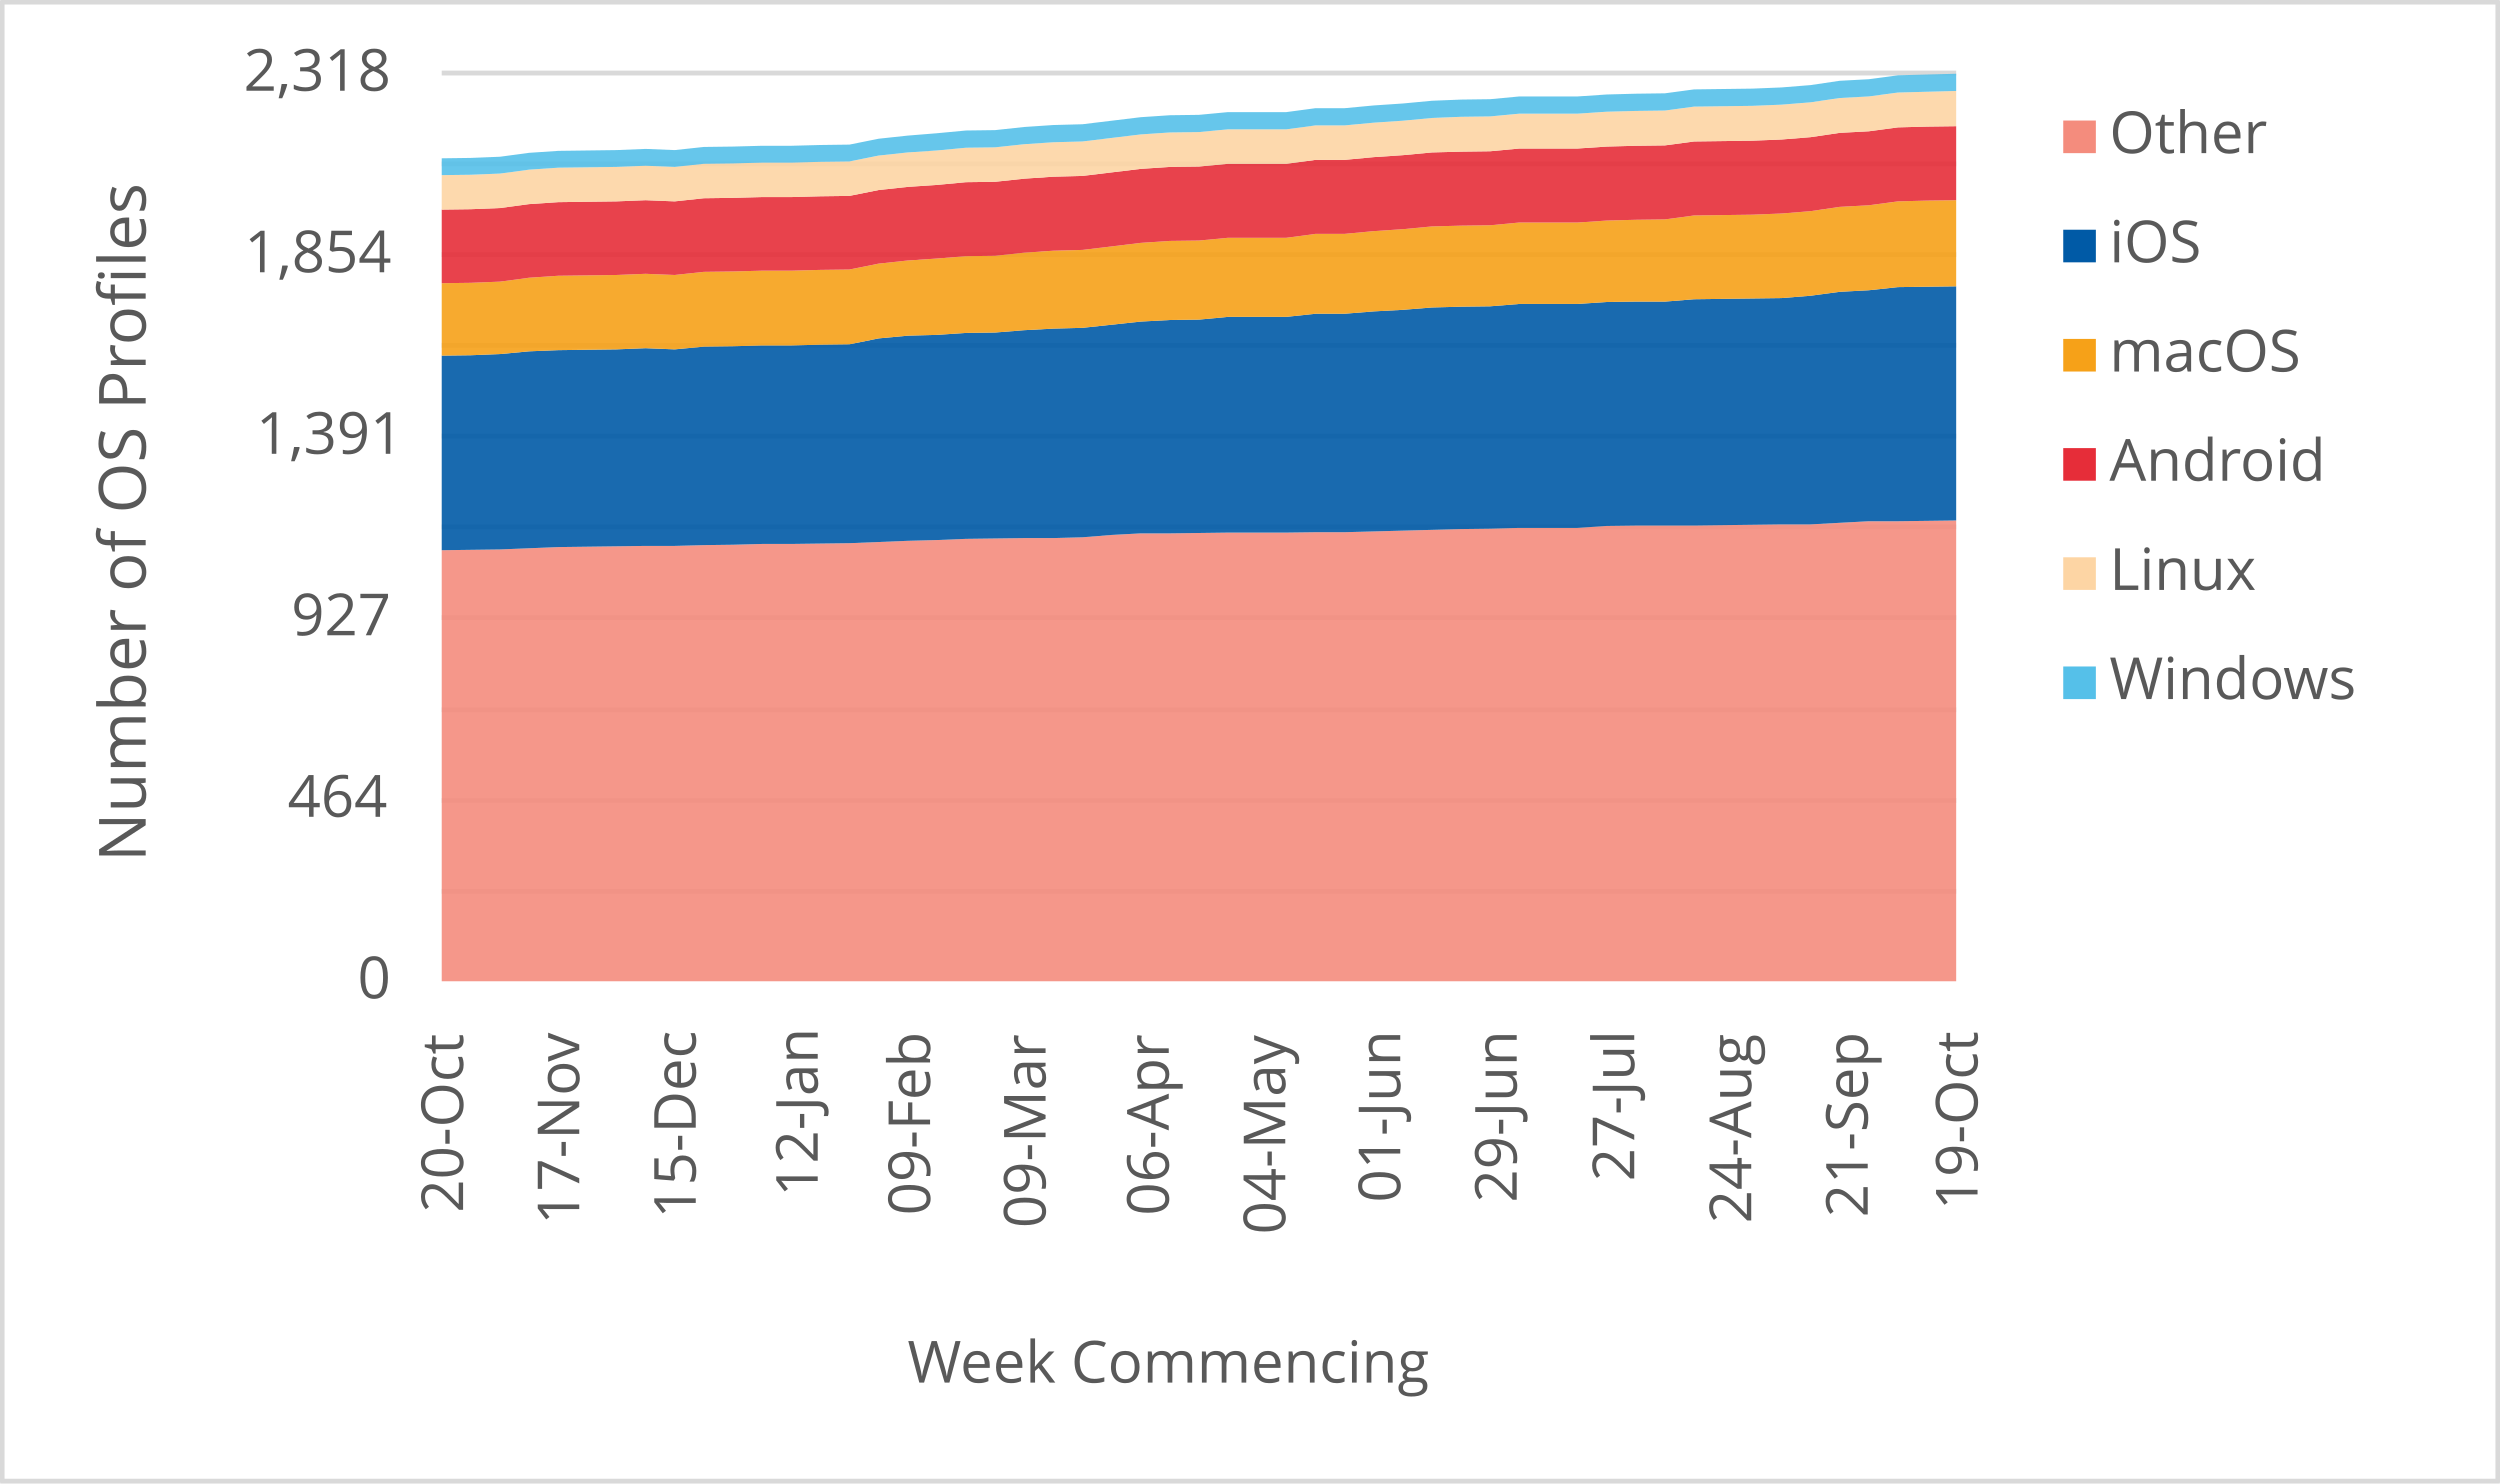
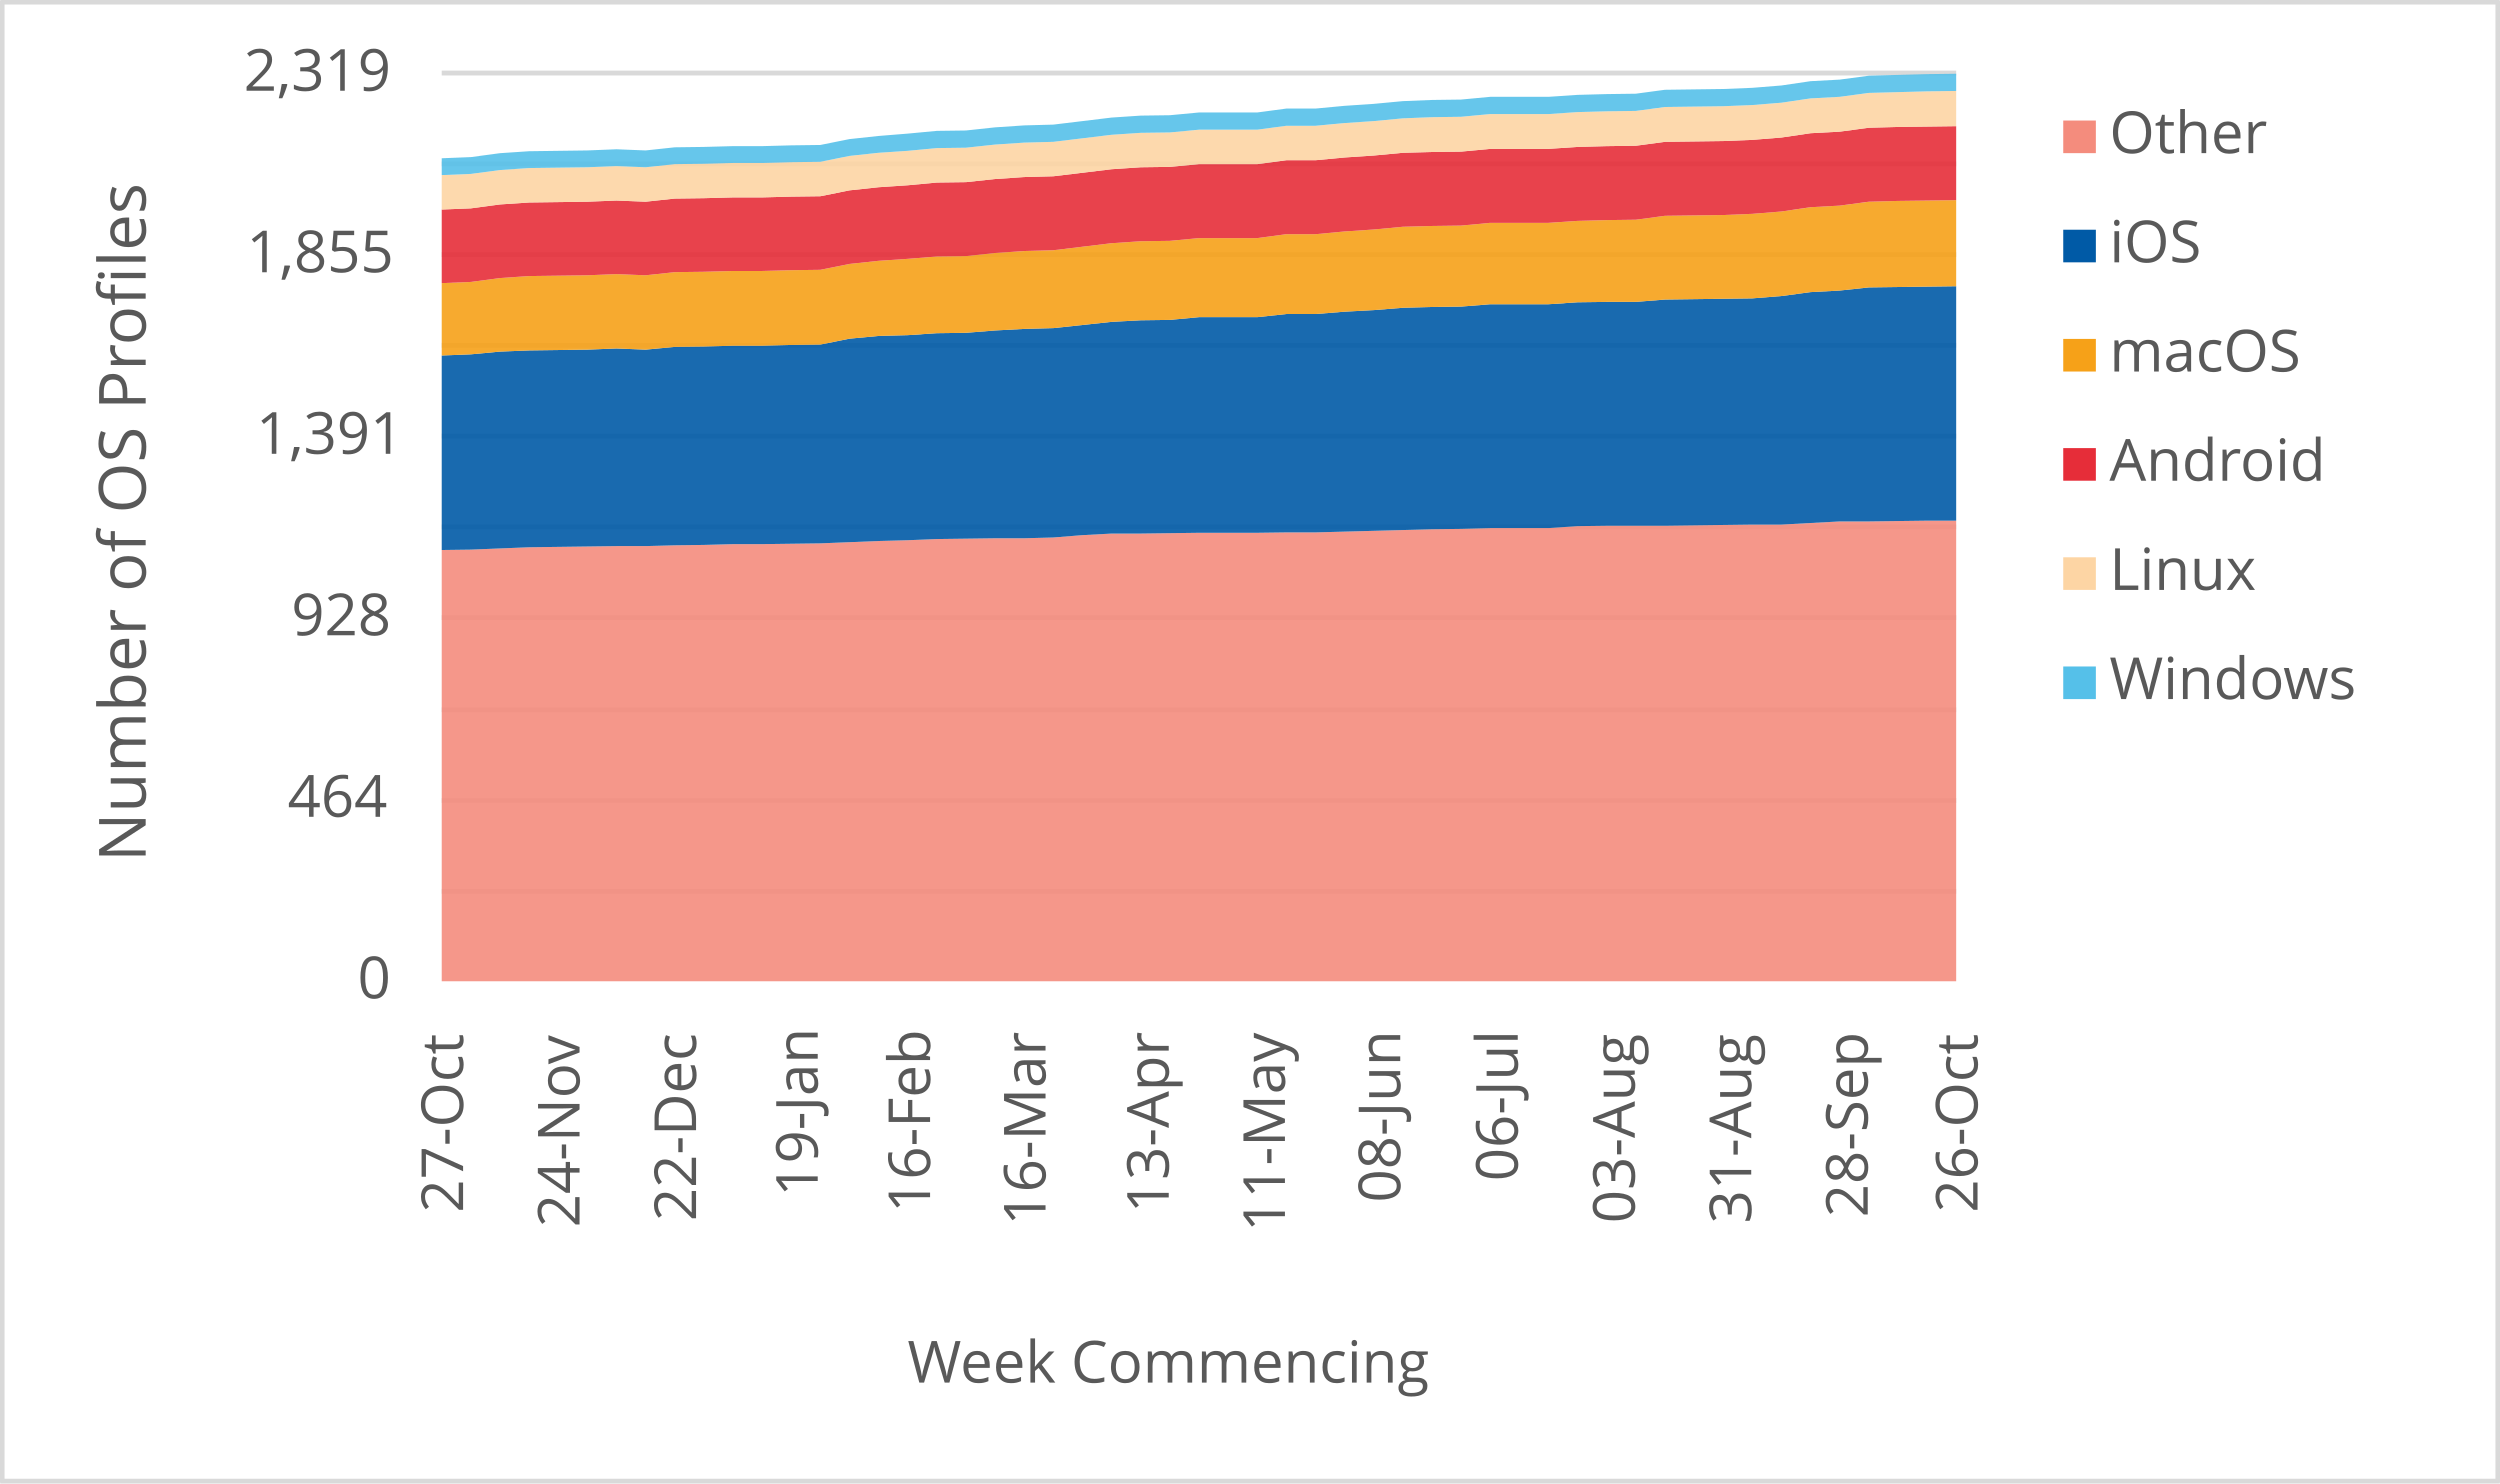
<svg xmlns="http://www.w3.org/2000/svg" width="1763" height="1046" xml:space="preserve" overflow="hidden">
  <defs>
    <clipPath id="clip0">
      <rect x="2917" y="346" width="1763" height="1046" />
    </clipPath>
  </defs>
  <g clip-path="url(#clip0)" transform="translate(-2917 -346)">
    <rect x="2918" y="347" width="1760" height="1043" fill="#FFFFFF" />
    <g>
      <path d="    M3228.5 974.532 4296.5 974.532    M3228.5 910.53 4296.5 910.53    M3228.5 846.528 4296.5 846.528    M3228.5 781.526 4296.5 781.526    M3228.5 717.524 4296.5 717.524    M3228.5 653.522 4296.5 653.522    M3228.5 589.52 4296.5 589.52    M3228.5 525.517 4296.5 525.517    M3228.5 461.515 4296.5 461.515    M3228.5 397.5 4296.5 397.5" stroke="#D9D9D9" stroke-width="3.438" stroke-linejoin="round" stroke-miterlimit="10" fill="none" />
    </g>
    <g>
      <path d="M 1038.5 4296.5 1038.5" stroke="#D9D9D9" stroke-width="3.438" stroke-linejoin="round" stroke-miterlimit="10" fill="none" fill-rule="evenodd" />
    </g>
    <g>
-       <text fill="#595959" font-family="Verdana,Open Sans,DejaVu Sans,sans-serif" font-weight="400" font-size="41" transform="matrix(6.12323e-17 -1 1 6.12323e-17 3243.565 1201.14)">20-Oct</text>
+       <text fill="#595959" font-family="Verdana,Open Sans,DejaVu Sans,sans-serif" font-weight="400" font-size="41" transform="matrix(6.12323e-17 -1 1 6.12323e-17 3243.565 1201.14)">27-Oct</text>
    </g>
    <g>
-       <text fill="#595959" font-family="Verdana,Open Sans,DejaVu Sans,sans-serif" font-weight="400" font-size="41" transform="matrix(6.12323e-17 -1 1 6.12323e-17 3325.488 1209.708)">17-Nov</text>
+       <text fill="#595959" font-family="Verdana,Open Sans,DejaVu Sans,sans-serif" font-weight="400" font-size="41" transform="matrix(6.12323e-17 -1 1 6.12323e-17 3325.699 1211.47)">24-Nov</text>
    </g>
    <g>
-       <text fill="#595959" font-family="Verdana,Open Sans,DejaVu Sans,sans-serif" font-weight="400" font-size="41" transform="matrix(6.12323e-17 -1 1 6.12323e-17 3407.642 1205.364)">15-Dec</text>
+       <text fill="#595959" font-family="Verdana,Open Sans,DejaVu Sans,sans-serif" font-weight="400" font-size="41" transform="matrix(6.12323e-17 -1 1 6.12323e-17 3407.852 1207.126)">22-Dec</text>
    </g>
    <g>
-       <text fill="#595959" font-family="Verdana,Open Sans,DejaVu Sans,sans-serif" font-weight="400" font-size="41" transform="matrix(6.12323e-17 -1 1 6.12323e-17 3493.66 1189.929)">12-Jan</text>
+       <text fill="#595959" font-family="Verdana,Open Sans,DejaVu Sans,sans-serif" font-weight="400" font-size="41" transform="matrix(6.12323e-17 -1 1 6.12323e-17 3493.66 1189.929)">19-Jan</text>
    </g>
    <g>
-       <text fill="#595959" font-family="Verdana,Open Sans,DejaVu Sans,sans-serif" font-weight="400" font-size="41" transform="matrix(6.12323e-17 -1 1 6.12323e-17 3572.891 1203.042)">09-Feb</text>
+       <text fill="#595959" font-family="Verdana,Open Sans,DejaVu Sans,sans-serif" font-weight="400" font-size="41" transform="matrix(6.12323e-17 -1 1 6.12323e-17 3572.891 1201.32)">16-Feb</text>
    </g>
    <g>
-       <text fill="#595959" font-family="Verdana,Open Sans,DejaVu Sans,sans-serif" font-weight="400" font-size="41" transform="matrix(6.12323e-17 -1 1 6.12323e-17 3654.334 1212.011)">09-Mar</text>
+       <text fill="#595959" font-family="Verdana,Open Sans,DejaVu Sans,sans-serif" font-weight="400" font-size="41" transform="matrix(6.12323e-17 -1 1 6.12323e-17 3654.314 1210.289)">16-Mar</text>
    </g>
    <g>
-       <text fill="#595959" font-family="Verdana,Open Sans,DejaVu Sans,sans-serif" font-weight="400" font-size="41" transform="matrix(6.12323e-17 -1 1 6.12323e-17 3741.212 1203.262)">06-Apr</text>
+       <text fill="#595959" font-family="Verdana,Open Sans,DejaVu Sans,sans-serif" font-weight="400" font-size="41" transform="matrix(6.12323e-17 -1 1 6.12323e-17 3741.192 1201.541)">13-Apr</text>
    </g>
    <g>
-       <text fill="#595959" font-family="Verdana,Open Sans,DejaVu Sans,sans-serif" font-weight="400" font-size="41" transform="matrix(6.12323e-17 -1 1 6.12323e-17 3823.366 1216.475)">04-May</text>
+       <text fill="#595959" font-family="Verdana,Open Sans,DejaVu Sans,sans-serif" font-weight="400" font-size="41" transform="matrix(6.12323e-17 -1 1 6.12323e-17 3823.136 1214.753)">11-May</text>
    </g>
    <g>
-       <text fill="#595959" font-family="Verdana,Open Sans,DejaVu Sans,sans-serif" font-weight="400" font-size="41" transform="matrix(6.12323e-17 -1 1 6.12323e-17 3904.449 1194.013)">01-Jun</text>
+       <text fill="#595959" font-family="Verdana,Open Sans,DejaVu Sans,sans-serif" font-weight="400" font-size="41" transform="matrix(6.12323e-17 -1 1 6.12323e-17 3904.449 1194.013)">08-Jun</text>
    </g>
    <g>
-       <text fill="#595959" font-family="Verdana,Open Sans,DejaVu Sans,sans-serif" font-weight="400" font-size="41" transform="matrix(6.12323e-17 -1 1 6.12323e-17 3986.583 1194.053)">29-Jun</text>
+       <text fill="#595959" font-family="Verdana,Open Sans,DejaVu Sans,sans-serif" font-weight="400" font-size="41" transform="matrix(6.12323e-17 -1 1 6.12323e-17 3987.314 1178.999)">06-Jul</text>
    </g>
    <g>
-       <text fill="#595959" font-family="Verdana,Open Sans,DejaVu Sans,sans-serif" font-weight="400" font-size="41" transform="matrix(6.12323e-17 -1 1 6.12323e-17 4069.467 1179.039)">27-Jul</text>
+       <text fill="#595959" font-family="Verdana,Open Sans,DejaVu Sans,sans-serif" font-weight="400" font-size="41" transform="matrix(6.12323e-17 -1 1 6.12323e-17 4069.828 1208.627)">03-Aug</text>
    </g>
    <g>
-       <text fill="#595959" font-family="Verdana,Open Sans,DejaVu Sans,sans-serif" font-weight="400" font-size="41" transform="matrix(6.12323e-17 -1 1 6.12323e-17 4151.962 1208.667)">24-Aug</text>
+       <text fill="#595959" font-family="Verdana,Open Sans,DejaVu Sans,sans-serif" font-weight="400" font-size="41" transform="matrix(6.12323e-17 -1 1 6.12323e-17 4151.962 1208.788)">31-Aug</text>
    </g>
    <g>
-       <text fill="#595959" font-family="Verdana,Open Sans,DejaVu Sans,sans-serif" font-weight="400" font-size="41" transform="matrix(6.12323e-17 -1 1 6.12323e-17 4234.115 1204.423)">21-Sep</text>
+       <text fill="#595959" font-family="Verdana,Open Sans,DejaVu Sans,sans-serif" font-weight="400" font-size="41" transform="matrix(6.12323e-17 -1 1 6.12323e-17 4234.115 1204.423)">28-Sep</text>
    </g>
    <g>
-       <text fill="#595959" font-family="Verdana,Open Sans,DejaVu Sans,sans-serif" font-weight="400" font-size="41" transform="matrix(6.12323e-17 -1 1 6.12323e-17 4311.565 1199.378)">19-Oct</text>
+       <text fill="#595959" font-family="Verdana,Open Sans,DejaVu Sans,sans-serif" font-weight="400" font-size="41" transform="matrix(6.12323e-17 -1 1 6.12323e-17 4311.565 1201.14)">26-Oct</text>
    </g>
    <g>
      <text fill="#595959" font-family="Verdana,Open Sans,DejaVu Sans,sans-serif" font-weight="400" font-size="41" transform="matrix(1 0 0 1 3169.141 1050)">0</text>
    </g>
    <g>
      <text fill="#595959" font-family="Verdana,Open Sans,DejaVu Sans,sans-serif" font-weight="400" font-size="41" transform="matrix(1 0 0 1 3119.853 922)">464</text>
    </g>
    <g>
-       <text fill="#595959" font-family="Verdana,Open Sans,DejaVu Sans,sans-serif" font-weight="400" font-size="41" transform="matrix(1 0 0 1 3122.375 794)">927</text>
+       <text fill="#595959" font-family="Verdana,Open Sans,DejaVu Sans,sans-serif" font-weight="400" font-size="41" transform="matrix(1 0 0 1 3122.416 794)">928</text>
    </g>
    <g>
      <text fill="#595959" font-family="Verdana,Open Sans,DejaVu Sans,sans-serif" font-weight="400" font-size="41" transform="matrix(1 0 0 1 3097.571 666)">1,391</text>
    </g>
    <g>
-       <text fill="#595959" font-family="Verdana,Open Sans,DejaVu Sans,sans-serif" font-weight="400" font-size="41" transform="matrix(1 0 0 1 3089.263 538)">1,854</text>
+       <text fill="#595959" font-family="Verdana,Open Sans,DejaVu Sans,sans-serif" font-weight="400" font-size="41" transform="matrix(1 0 0 1 3090.805 538)">1,855</text>
    </g>
    <g>
-       <text fill="#595959" font-family="Verdana,Open Sans,DejaVu Sans,sans-serif" font-weight="400" font-size="41" transform="matrix(1 0 0 1 3088.803 410)">2,318</text>
+       <text fill="#595959" font-family="Verdana,Open Sans,DejaVu Sans,sans-serif" font-weight="400" font-size="41" transform="matrix(1 0 0 1 3088.883 410)">2,319</text>
    </g>
    <g>
      <text fill="#595959" font-family="Verdana,Open Sans,DejaVu Sans,sans-serif" font-weight="400" font-size="41" transform="matrix(1 0 0 1 3556.971 1321)">Week Commencing</text>
    </g>
    <g>
      <text fill="#595959" font-family="Verdana,Open Sans,DejaVu Sans,sans-serif" font-weight="400" font-size="46" transform="matrix(6.12323e-17 -1 1 6.12323e-17 3019.73 953.792)">Number of OS Profiles</text>
    </g>
    <rect x="2918.5" y="347.5" width="1760" height="1043" stroke="#D9D9D9" stroke-width="3.438" stroke-linejoin="round" stroke-miterlimit="10" fill="none" />
    <g>
-       <path d="M3228.5 1038 3249.038 1038 3269.577 1038 3290.115 1038 3310.654 1038 3331.192 1038 3351.731 1038 3372.269 1038 3392.808 1038 3413.346 1038 3433.885 1038 3454.423 1038 3474.962 1038 3495.5 1038 3516.038 1038 3536.577 1038 3557.115 1038 3577.654 1038 3598.192 1038 3618.731 1038 3639.269 1038 3659.808 1038 3680.346 1038 3700.885 1038 3721.423 1038 3741.962 1038 3762.5 1038 3783.038 1038 3803.577 1038 3824.115 1038 3844.654 1038 3865.192 1038 3885.731 1038 3906.269 1038 3926.808 1038 3947.346 1038 3967.885 1038 3988.423 1038 4008.962 1038 4029.5 1038 4050.038 1038 4070.577 1038 4091.115 1038 4111.654 1038 4132.192 1038 4152.731 1038 4173.269 1038 4193.808 1038 4214.346 1038 4234.885 1038 4255.423 1038 4275.962 1038 4296.5 1038 4296.5 713.03 4275.962 713.306 4255.423 713.582 4234.885 713.582 4214.346 714.687 4193.808 715.791 4173.269 715.791 4152.731 716.067 4132.192 716.343 4111.654 716.619 4091.115 716.619 4070.577 716.619 4050.038 716.896 4029.5 718.276 4008.962 718.276 3988.423 718.276 3967.885 718.828 3947.346 719.104 3926.808 719.657 3906.269 720.209 3885.731 720.761 3865.192 721.313 3844.654 721.313 3824.115 721.589 3803.577 721.589 3783.038 721.589 3762.5 721.865 3741.962 722.142 3721.423 722.142 3700.885 723.246 3680.346 724.903 3659.808 725.455 3639.269 725.455 3618.731 725.731 3598.192 726.007 3577.654 726.835 3557.115 727.387 3536.577 728.216 3516.038 729.044 3495.5 729.32 3474.962 729.596 3454.423 729.596 3433.885 730.148 3413.346 730.425 3392.808 730.977 3372.269 730.977 3351.731 731.253 3331.192 731.529 3310.654 731.805 3290.115 732.633 3269.577 733.462 3249.038 733.738 3228.5 734.014 3228.5 1038Z" fill="#f48c7d" opacity="0.9" />
+       <path d="M3228.5 1038 3249.038 1038 3269.577 1038 3290.115 1038 3310.654 1038 3331.192 1038 3351.731 1038 3372.269 1038 3392.808 1038 3413.346 1038 3433.885 1038 3454.423 1038 3474.962 1038 3495.5 1038 3516.038 1038 3536.577 1038 3557.115 1038 3577.654 1038 3598.192 1038 3618.731 1038 3639.269 1038 3659.808 1038 3680.346 1038 3700.885 1038 3721.423 1038 3741.962 1038 3762.5 1038 3783.038 1038 3803.577 1038 3824.115 1038 3844.654 1038 3865.192 1038 3885.731 1038 3906.269 1038 3926.808 1038 3947.346 1038 3967.885 1038 3988.423 1038 4008.962 1038 4029.5 1038 4050.038 1038 4070.577 1038 4091.115 1038 4111.654 1038 4132.192 1038 4152.731 1038 4173.269 1038 4193.808 1038 4214.346 1038 4234.885 1038 4255.423 1038 4275.962 1038 4296.5 1038 4296.5 713.17 4275.962 713.17 4255.423 713.446 4234.885 713.722 4214.346 713.722 4193.808 714.826 4173.269 715.93 4152.731 715.93 4132.192 716.206 4111.654 716.482 4091.115 716.758 4070.577 716.758 4050.038 716.758 4029.5 717.034 4008.962 718.414 3988.423 718.414 3967.885 718.414 3947.346 718.966 3926.808 719.242 3906.269 719.794 3885.731 720.346 3865.192 720.898 3844.654 721.45 3824.115 721.45 3803.577 721.726 3783.038 721.726 3762.5 721.726 3741.962 722.002 3721.423 722.278 3700.885 722.278 3680.346 723.382 3659.808 725.038 3639.269 725.589 3618.731 725.589 3598.192 725.865 3577.654 726.141 3557.115 726.969 3536.577 727.521 3516.038 728.349 3495.5 729.177 3474.962 729.453 3454.423 729.729 3433.885 729.729 3413.346 730.281 3392.808 730.557 3372.269 731.109 3351.731 731.109 3331.192 731.385 3310.654 731.661 3290.115 731.937 3269.577 732.765 3249.038 733.593 3228.5 733.869 3228.5 1038Z" fill="#f48c7d" opacity="0.9" />
    </g>
    <g>
-       <path d="M3228.5 734.014 3249.038 733.738 3269.577 733.462 3290.115 732.633 3310.654 731.805 3331.192 731.529 3351.731 731.253 3372.269 730.977 3392.808 730.977 3413.346 730.425 3433.885 730.148 3454.423 729.596 3474.962 729.596 3495.5 729.32 3516.038 729.044 3536.577 728.216 3557.115 727.387 3577.654 726.835 3598.192 726.007 3618.731 725.731 3639.269 725.455 3659.808 725.455 3680.346 724.903 3700.885 723.246 3721.423 722.142 3741.962 722.142 3762.5 721.865 3783.038 721.589 3803.577 721.589 3824.115 721.589 3844.654 721.313 3865.192 721.313 3885.731 720.761 3906.269 720.209 3926.808 719.657 3947.346 719.104 3967.885 718.828 3988.423 718.276 4008.962 718.276 4029.5 718.276 4050.038 716.896 4070.577 716.619 4091.115 716.619 4111.654 716.619 4132.192 716.343 4152.731 716.067 4173.269 715.791 4193.808 715.791 4214.346 714.687 4234.885 713.582 4255.423 713.582 4275.962 713.306 4296.5 713.03 4296.5 547.922 4275.962 548.198 4255.423 548.475 4234.885 550.683 4214.346 551.788 4193.808 554.549 4173.269 556.205 4152.731 556.481 4132.192 556.758 4111.654 557.034 4091.115 558.69 4070.577 558.69 4050.038 558.966 4029.5 560.347 4008.962 560.347 3988.423 560.347 3967.885 562.003 3947.346 562.28 3926.808 562.832 3906.269 564.488 3885.731 565.593 3865.192 567.249 3844.654 567.249 3824.115 569.458 3803.577 569.458 3783.038 569.458 3762.5 571.391 3741.962 571.667 3721.423 572.771 3700.885 574.98 3680.346 577.189 3659.808 577.741 3639.269 578.846 3618.731 580.502 3598.192 580.778 3577.654 582.159 3557.115 582.711 3536.577 584.644 3516.038 588.785 3495.5 589.061 3474.962 589.613 3454.423 589.613 3433.885 590.166 3413.346 590.442 3392.808 592.374 3372.269 591.546 3351.731 592.374 3331.192 592.651 3310.654 592.927 3290.115 593.755 3269.577 595.688 3249.038 596.516 3228.5 596.792 3228.5 734.014Z" fill="#005aa6" opacity="0.9" />
+       <path d="M3228.5 733.869 3249.038 733.593 3269.577 732.765 3290.115 731.937 3310.654 731.661 3331.192 731.385 3351.731 731.109 3372.269 731.109 3392.808 730.557 3413.346 730.281 3433.885 729.729 3454.423 729.729 3474.962 729.453 3495.5 729.177 3516.038 728.349 3536.577 727.521 3557.115 726.969 3577.654 726.141 3598.192 725.865 3618.731 725.589 3639.269 725.589 3659.808 725.038 3680.346 723.382 3700.885 722.278 3721.423 722.278 3741.962 722.002 3762.5 721.726 3783.038 721.726 3803.577 721.726 3824.115 721.45 3844.654 721.45 3865.192 720.898 3885.731 720.346 3906.269 719.794 3926.808 719.242 3947.346 718.966 3967.885 718.414 3988.423 718.414 4008.962 718.414 4029.5 717.034 4050.038 716.758 4070.577 716.758 4091.115 716.758 4111.654 716.482 4132.192 716.206 4152.731 715.93 4173.269 715.93 4193.808 714.826 4214.346 713.722 4234.885 713.722 4255.423 713.446 4275.962 713.17 4296.5 713.17 4296.5 547.858 4275.962 548.134 4255.423 548.41 4234.885 548.686 4214.346 550.893 4193.808 551.997 4173.269 554.757 4152.731 556.413 4132.192 556.689 4111.654 556.965 4091.115 557.241 4070.577 558.897 4050.038 558.897 4029.5 559.173 4008.962 560.553 3988.423 560.553 3967.885 560.553 3947.346 562.209 3926.808 562.485 3906.269 563.037 3885.731 564.693 3865.192 565.796 3844.654 567.452 3824.115 567.452 3803.577 569.66 3783.038 569.66 3762.5 569.66 3741.962 571.592 3721.423 571.868 3700.885 572.972 3680.346 575.18 3659.808 577.388 3639.269 577.94 3618.731 579.044 3598.192 580.699 3577.654 580.975 3557.115 582.355 3536.577 582.907 3516.038 584.839 3495.5 588.979 3474.962 589.255 3454.423 589.807 3433.885 589.807 3413.346 590.359 3392.808 590.635 3372.269 592.567 3351.731 591.739 3331.192 592.567 3310.654 592.843 3290.115 593.119 3269.577 593.947 3249.038 595.878 3228.5 596.706 3228.5 733.869Z" fill="#005aa6" opacity="0.9" />
    </g>
    <g>
-       <path d="M3228.5 596.792 3249.038 596.516 3269.577 595.688 3290.115 593.755 3310.654 592.927 3331.192 592.651 3351.731 592.374 3372.269 591.546 3392.808 592.374 3413.346 590.442 3433.885 590.166 3454.423 589.613 3474.962 589.613 3495.5 589.061 3516.038 588.785 3536.577 584.644 3557.115 582.711 3577.654 582.159 3598.192 580.778 3618.731 580.502 3639.269 578.846 3659.808 577.741 3680.346 577.189 3700.885 574.98 3721.423 572.771 3741.962 571.667 3762.5 571.391 3783.038 569.458 3803.577 569.458 3824.115 569.458 3844.654 567.249 3865.192 567.249 3885.731 565.593 3906.269 564.488 3926.808 562.832 3947.346 562.28 3967.885 562.003 3988.423 560.347 4008.962 560.347 4029.5 560.347 4050.038 558.966 4070.577 558.69 4091.115 558.69 4111.654 557.034 4132.192 556.758 4152.731 556.481 4173.269 556.205 4193.808 554.549 4214.346 551.788 4234.885 550.683 4255.423 548.475 4275.962 548.198 4296.5 547.922 4296.5 487.18 4275.962 487.456 4255.423 488.009 4234.885 490.77 4214.346 491.874 4193.808 494.911 4173.269 496.568 4152.731 497.396 4132.192 497.672 4111.654 497.948 4091.115 500.709 4070.577 500.985 4050.038 501.538 4029.5 502.918 4008.962 502.918 3988.423 502.918 3967.885 504.851 3947.346 505.127 3926.808 505.679 3906.269 507.612 3885.731 508.992 3865.192 510.925 3844.654 510.925 3824.115 513.686 3803.577 513.686 3783.038 513.686 3762.5 515.619 3741.962 515.895 3721.423 517.275 3700.885 519.76 3680.346 522.245 3659.808 522.797 3639.269 524.178 3618.731 526.387 3598.192 526.663 3577.654 528.319 3557.115 529.7 3536.577 531.909 3516.038 536.05 3495.5 536.326 3474.962 536.878 3454.423 536.878 3433.885 537.431 3413.346 537.707 3392.808 539.915 3372.269 539.087 3351.731 539.915 3331.192 540.192 3310.654 540.468 3290.115 541.848 3269.577 544.609 3249.038 545.437 3228.5 545.714 3228.5 596.792Z" fill="#f6a118" opacity="0.9" />
+       <path d="M3228.5 596.706 3249.038 595.878 3269.577 593.947 3290.115 593.119 3310.654 592.843 3331.192 592.567 3351.731 591.739 3372.269 592.567 3392.808 590.635 3413.346 590.359 3433.885 589.807 3454.423 589.807 3474.962 589.255 3495.5 588.979 3516.038 584.839 3536.577 582.907 3557.115 582.355 3577.654 580.975 3598.192 580.699 3618.731 579.044 3639.269 577.94 3659.808 577.388 3680.346 575.18 3700.885 572.972 3721.423 571.868 3741.962 571.592 3762.5 569.66 3783.038 569.66 3803.577 569.66 3824.115 567.452 3844.654 567.452 3865.192 565.796 3885.731 564.693 3906.269 563.037 3926.808 562.485 3947.346 562.209 3967.885 560.553 3988.423 560.553 4008.962 560.553 4029.5 559.173 4050.038 558.897 4070.577 558.897 4091.115 557.241 4111.654 556.965 4132.192 556.689 4152.731 556.413 4173.269 554.757 4193.808 551.997 4214.346 550.893 4234.885 548.686 4255.423 548.41 4275.962 548.134 4296.5 547.858 4296.5 487.142 4275.962 487.418 4255.423 487.694 4234.885 488.246 4214.346 491.006 4193.808 492.11 4173.269 495.145 4152.731 496.801 4132.192 497.629 4111.654 497.905 4091.115 498.181 4070.577 500.941 4050.038 501.217 4029.5 501.769 4008.962 503.149 3988.423 503.149 3967.885 503.149 3947.346 505.081 3926.808 505.357 3906.269 505.909 3885.731 507.84 3865.192 509.22 3844.654 511.152 3824.115 511.152 3803.577 513.912 3783.038 513.912 3762.5 513.912 3741.962 515.844 3721.423 516.12 3700.885 517.5 3680.346 519.984 3659.808 522.467 3639.269 523.019 3618.731 524.399 3598.192 526.607 3577.654 526.883 3557.115 528.539 3536.577 529.919 3516.038 532.127 3495.5 536.266 3474.962 536.542 3454.423 537.094 3433.885 537.094 3413.346 537.646 3392.808 537.922 3372.269 540.13 3351.731 539.302 3331.192 540.13 3310.654 540.406 3290.115 540.682 3269.577 542.062 3249.038 544.822 3228.5 545.65 3228.5 596.706Z" fill="#f6a118" opacity="0.9" />
    </g>
    <g>
-       <path d="M3228.5 545.714 3249.038 545.437 3269.577 544.609 3290.115 541.848 3310.654 540.468 3331.192 540.192 3351.731 539.915 3372.269 539.087 3392.808 539.915 3413.346 537.707 3433.885 537.431 3454.423 536.878 3474.962 536.878 3495.5 536.326 3516.038 536.05 3536.577 531.909 3557.115 529.7 3577.654 528.319 3598.192 526.663 3618.731 526.387 3639.269 524.178 3659.808 522.797 3680.346 522.245 3700.885 519.76 3721.423 517.275 3741.962 515.895 3762.5 515.619 3783.038 513.686 3803.577 513.686 3824.115 513.686 3844.654 510.925 3865.192 510.925 3885.731 508.992 3906.269 507.612 3926.808 505.679 3947.346 505.127 3967.885 504.851 3988.423 502.918 4008.962 502.918 4029.5 502.918 4050.038 501.538 4070.577 500.985 4091.115 500.709 4111.654 497.948 4132.192 497.672 4152.731 497.396 4173.269 496.568 4193.808 494.911 4214.346 491.874 4234.885 490.77 4255.423 488.009 4275.962 487.456 4296.5 487.18 4296.5 434.997 4275.962 435.274 4255.423 435.826 4234.885 438.587 4214.346 439.691 4193.808 442.728 4173.269 444.385 4152.731 445.213 4132.192 445.489 4111.654 445.765 4091.115 448.526 4070.577 448.802 4050.038 449.355 4029.5 450.735 4008.962 450.735 3988.423 450.735 3967.885 452.668 3947.346 452.944 3926.808 453.496 3906.269 455.429 3885.731 456.809 3865.192 458.742 3844.654 458.742 3824.115 461.503 3803.577 461.503 3783.038 461.503 3762.5 463.436 3741.962 463.712 3721.423 465.092 3700.885 467.577 3680.346 470.062 3659.808 470.614 3639.269 471.995 3618.731 474.204 3598.192 474.48 3577.654 476.412 3557.115 477.793 3536.577 480.002 3516.038 484.143 3495.5 484.419 3474.962 484.972 3454.423 484.972 3433.885 485.524 3413.346 485.8 3392.808 488.009 3372.269 487.18 3351.731 488.009 3331.192 488.285 3310.654 488.561 3290.115 489.941 3269.577 492.702 3249.038 493.531 3228.5 493.807 3228.5 545.714Z" fill="#e62d39" opacity="0.9" />
+       <path d="M3228.5 545.65 3249.038 544.822 3269.577 542.062 3290.115 540.682 3310.654 540.406 3331.192 540.13 3351.731 539.302 3372.269 540.13 3392.808 537.922 3413.346 537.646 3433.885 537.094 3454.423 537.094 3474.962 536.542 3495.5 536.266 3516.038 532.127 3536.577 529.919 3557.115 528.539 3577.654 526.883 3598.192 526.607 3618.731 524.399 3639.269 523.019 3659.808 522.467 3680.346 519.984 3700.885 517.5 3721.423 516.12 3741.962 515.844 3762.5 513.912 3783.038 513.912 3803.577 513.912 3824.115 511.152 3844.654 511.152 3865.192 509.22 3885.731 507.84 3906.269 505.909 3926.808 505.357 3947.346 505.081 3967.885 503.149 3988.423 503.149 4008.962 503.149 4029.5 501.769 4050.038 501.217 4070.577 500.941 4091.115 498.181 4111.654 497.905 4132.192 497.629 4152.731 496.801 4173.269 495.145 4193.808 492.11 4214.346 491.006 4234.885 488.246 4255.423 487.694 4275.962 487.418 4296.5 487.142 4296.5 434.981 4275.962 435.257 4255.423 435.533 4234.885 436.085 4214.346 438.845 4193.808 439.949 4173.269 442.985 4152.731 444.641 4132.192 445.469 4111.654 445.745 4091.115 446.021 4070.577 448.781 4050.038 449.056 4029.5 449.608 4008.962 450.988 3988.423 450.988 3967.885 450.988 3947.346 452.92 3926.808 453.196 3906.269 453.748 3885.731 455.68 3865.192 457.06 3844.654 458.992 3824.115 458.992 3803.577 461.752 3783.038 461.752 3762.5 461.752 3741.962 463.683 3721.423 463.959 3700.885 465.339 3680.346 467.823 3659.808 470.307 3639.269 470.859 3618.731 472.239 3598.192 474.447 3577.654 474.723 3557.115 476.655 3536.577 478.034 3516.038 480.242 3495.5 484.382 3474.962 484.658 3454.423 485.21 3433.885 485.21 3413.346 485.762 3392.808 486.038 3372.269 488.246 3351.731 487.418 3331.192 488.246 3310.654 488.522 3290.115 488.798 3269.577 490.178 3249.038 492.937 3228.5 493.765 3228.5 545.65Z" fill="#e62d39" opacity="0.9" />
    </g>
    <g>
-       <path d="M3228.5 493.807 3249.038 493.531 3269.577 492.702 3290.115 489.941 3310.654 488.561 3331.192 488.285 3351.731 488.009 3372.269 487.18 3392.808 488.009 3413.346 485.8 3433.885 485.524 3454.423 484.972 3474.962 484.972 3495.5 484.419 3516.038 484.143 3536.577 480.002 3557.115 477.793 3577.654 476.412 3598.192 474.48 3618.731 474.204 3639.269 471.995 3659.808 470.614 3680.346 470.062 3700.885 467.577 3721.423 465.092 3741.962 463.712 3762.5 463.436 3783.038 461.503 3803.577 461.503 3824.115 461.503 3844.654 458.742 3865.192 458.742 3885.731 456.809 3906.269 455.429 3926.808 453.496 3947.346 452.944 3967.885 452.668 3988.423 450.735 4008.962 450.735 4029.5 450.735 4050.038 449.355 4070.577 448.802 4091.115 448.526 4111.654 445.765 4132.192 445.489 4152.731 445.213 4173.269 444.385 4193.808 442.728 4214.346 439.691 4234.885 438.587 4255.423 435.826 4275.962 435.274 4296.5 434.997 4296.5 410.148 4275.962 410.701 4255.423 411.253 4234.885 414.014 4214.346 415.118 4193.808 418.155 4173.269 419.812 4152.731 420.64 4132.192 420.916 4111.654 421.192 4091.115 423.953 4070.577 424.23 4050.038 424.782 4029.5 426.162 4008.962 426.162 3988.423 426.162 3967.885 428.095 3947.346 428.371 3926.808 429.199 3906.269 431.132 3885.731 432.513 3865.192 434.445 3844.654 434.445 3824.115 437.206 3803.577 437.206 3783.038 437.206 3762.5 439.139 3741.962 439.415 3721.423 440.796 3700.885 443.28 3680.346 445.765 3659.808 446.318 3639.269 447.698 3618.731 449.907 3598.192 450.183 3577.654 452.116 3557.115 453.496 3536.577 455.705 3516.038 459.846 3495.5 460.123 3474.962 460.675 3454.423 460.675 3433.885 461.227 3413.346 461.503 3392.808 463.712 3372.269 462.884 3351.731 463.712 3331.192 463.988 3310.654 464.264 3290.115 465.645 3269.577 468.406 3249.038 469.234 3228.5 469.51 3228.5 493.807Z" fill="#fdd5a4" opacity="0.9" />
+       <path d="M3228.5 493.765 3249.038 492.937 3269.577 490.178 3290.115 488.798 3310.654 488.522 3331.192 488.246 3351.731 487.418 3372.269 488.246 3392.808 486.038 3413.346 485.762 3433.885 485.21 3454.423 485.21 3474.962 484.658 3495.5 484.382 3516.038 480.242 3536.577 478.034 3557.115 476.655 3577.654 474.723 3598.192 474.447 3618.731 472.239 3639.269 470.859 3659.808 470.307 3680.346 467.823 3700.885 465.339 3721.423 463.959 3741.962 463.683 3762.5 461.752 3783.038 461.752 3803.577 461.752 3824.115 458.992 3844.654 458.992 3865.192 457.06 3885.731 455.68 3906.269 453.748 3926.808 453.196 3947.346 452.92 3967.885 450.988 3988.423 450.988 4008.962 450.988 4029.5 449.608 4050.038 449.056 4070.577 448.781 4091.115 446.021 4111.654 445.745 4132.192 445.469 4152.731 444.641 4173.269 442.985 4193.808 439.949 4214.346 438.845 4234.885 436.085 4255.423 435.533 4275.962 435.257 4296.5 434.981 4296.5 410.143 4275.962 410.419 4255.423 410.971 4234.885 411.523 4214.346 414.283 4193.808 415.387 4173.269 418.423 4152.731 420.078 4132.192 420.906 4111.654 421.182 4091.115 421.458 4070.577 424.218 4050.038 424.494 4029.5 425.046 4008.962 426.426 3988.423 426.426 3967.885 426.426 3947.346 428.358 3926.808 428.634 3906.269 429.462 3885.731 431.394 3865.192 432.774 3844.654 434.705 3824.115 434.705 3803.577 437.465 3783.038 437.465 3762.5 437.465 3741.962 439.397 3721.423 439.673 3700.885 441.053 3680.346 443.537 3659.808 446.021 3639.269 446.573 3618.731 447.953 3598.192 450.16 3577.654 450.436 3557.115 452.368 3536.577 453.748 3516.038 455.956 3495.5 460.096 3474.962 460.372 3454.423 460.924 3433.885 460.924 3413.346 461.476 3392.808 461.752 3372.269 463.959 3351.731 463.132 3331.192 463.959 3310.654 464.235 3290.115 464.511 3269.577 465.891 3249.038 468.651 3228.5 469.479 3228.5 493.765Z" fill="#fdd5a4" opacity="0.9" />
    </g>
    <g>
-       <path d="M3228.5 469.51 3249.038 469.234 3269.577 468.406 3290.115 465.645 3310.654 464.264 3331.192 463.988 3351.731 463.712 3372.269 462.884 3392.808 463.712 3413.346 461.503 3433.885 461.227 3454.423 460.675 3474.962 460.675 3495.5 460.123 3516.038 459.846 3536.577 455.705 3557.115 453.496 3577.654 452.116 3598.192 450.183 3618.731 449.907 3639.269 447.698 3659.808 446.318 3680.346 445.765 3700.885 443.28 3721.423 440.796 3741.962 439.415 3762.5 439.139 3783.038 437.206 3803.577 437.206 3824.115 437.206 3844.654 434.445 3865.192 434.445 3885.731 432.513 3906.269 431.132 3926.808 429.199 3947.346 428.371 3967.885 428.095 3988.423 426.162 4008.962 426.162 4029.5 426.162 4050.038 424.782 4070.577 424.23 4091.115 423.953 4111.654 421.192 4132.192 420.916 4152.731 420.64 4173.269 419.812 4193.808 418.155 4214.346 415.118 4234.885 414.014 4255.423 411.253 4275.962 410.701 4296.5 410.148 4296.5 398 4275.962 398.552 4255.423 399.104 4234.885 401.865 4214.346 402.97 4193.808 406.007 4173.269 407.664 4152.731 408.492 4132.192 408.768 4111.654 409.044 4091.115 411.805 4070.577 412.081 4050.038 412.633 4029.5 414.014 4008.962 414.014 3988.423 414.014 3967.885 415.947 3947.346 416.223 3926.808 417.051 3906.269 418.984 3885.731 420.364 3865.192 422.297 3844.654 422.297 3824.115 425.058 3803.577 425.058 3783.038 425.058 3762.5 426.991 3741.962 427.267 3721.423 428.647 3700.885 431.132 3680.346 433.617 3659.808 434.169 3639.269 435.55 3618.731 437.758 3598.192 438.035 3577.654 439.967 3557.115 441.624 3536.577 443.833 3516.038 447.974 3495.5 448.25 3474.962 448.802 3454.423 448.802 3433.885 449.355 3413.346 449.631 3392.808 451.84 3372.269 451.011 3351.731 451.84 3331.192 452.116 3310.654 452.392 3290.115 453.772 3269.577 456.533 3249.038 457.362 3228.5 457.638 3228.5 469.51Z" fill="#55c0e9" opacity="0.9" />
+       <path d="M3228.5 469.479 3249.038 468.651 3269.577 465.891 3290.115 464.511 3310.654 464.235 3331.192 463.959 3351.731 463.132 3372.269 463.959 3392.808 461.752 3413.346 461.476 3433.885 460.924 3454.423 460.924 3474.962 460.372 3495.5 460.096 3516.038 455.956 3536.577 453.748 3557.115 452.368 3577.654 450.436 3598.192 450.16 3618.731 447.953 3639.269 446.573 3659.808 446.021 3680.346 443.537 3700.885 441.053 3721.423 439.673 3741.962 439.397 3762.5 437.465 3783.038 437.465 3803.577 437.465 3824.115 434.705 3844.654 434.705 3865.192 432.774 3885.731 431.394 3906.269 429.462 3926.808 428.634 3947.346 428.358 3967.885 426.426 3988.423 426.426 4008.962 426.426 4029.5 425.046 4050.038 424.494 4070.577 424.218 4091.115 421.458 4111.654 421.182 4132.192 420.906 4152.731 420.078 4173.269 418.423 4193.808 415.387 4214.346 414.283 4234.885 411.523 4255.423 410.971 4275.962 410.419 4296.5 410.143 4296.5 398 4275.962 398.276 4255.423 398.828 4234.885 399.38 4214.346 402.14 4193.808 403.244 4173.269 406.279 4152.731 407.935 4132.192 408.763 4111.654 409.039 4091.115 409.315 4070.577 412.075 4050.038 412.351 4029.5 412.903 4008.962 414.283 3988.423 414.283 3967.885 414.283 3947.346 416.215 3926.808 416.491 3906.269 417.319 3885.731 419.251 3865.192 420.63 3844.654 422.562 3824.115 422.562 3803.577 425.322 3783.038 425.322 3762.5 425.322 3741.962 427.254 3721.423 427.53 3700.885 428.91 3680.346 431.394 3659.808 433.878 3639.269 434.429 3618.731 435.809 3598.192 438.017 3577.654 438.293 3557.115 440.225 3536.577 441.881 3516.038 444.089 3495.5 448.229 3474.962 448.505 3454.423 449.056 3433.885 449.056 3413.346 449.608 3392.808 449.884 3372.269 452.092 3351.731 451.264 3331.192 452.092 3310.654 452.368 3290.115 452.644 3269.577 454.024 3249.038 456.784 3228.5 457.612 3228.5 469.479Z" fill="#55c0e9" opacity="0.9" />
    </g>
    <g>
      <rect x="4372" y="431" width="23" height="23" fill="#f48c7d" />
    </g>
    <g>
      <text fill="#595959" font-family="Verdana,Open Sans,DejaVu Sans,sans-serif" font-weight="400" font-size="41" transform="matrix(1 0 0 1 4404.56 454)">Other</text>
    </g>
    <g>
      <rect x="4372" y="508" width="23" height="23" fill="#005aa6" />
    </g>
    <g>
      <text fill="#595959" font-family="Verdana,Open Sans,DejaVu Sans,sans-serif" font-weight="400" font-size="41" transform="matrix(1 0 0 1 4404.56 531)">iOS</text>
    </g>
    <g>
      <rect x="4372" y="585" width="23" height="23" fill="#f6a118" />
    </g>
    <g>
      <text fill="#595959" font-family="Verdana,Open Sans,DejaVu Sans,sans-serif" font-weight="400" font-size="41" transform="matrix(1 0 0 1 4404.56 608)">macOS</text>
    </g>
    <g>
      <rect x="4372" y="662" width="23" height="23" fill="#e62d39" />
    </g>
    <g>
      <text fill="#595959" font-family="Verdana,Open Sans,DejaVu Sans,sans-serif" font-weight="400" font-size="41" transform="matrix(1 0 0 1 4404.56 685)">Android</text>
    </g>
    <g>
      <rect x="4372" y="739" width="23" height="23" fill="#fdd5a4" />
    </g>
    <g>
      <text fill="#595959" font-family="Verdana,Open Sans,DejaVu Sans,sans-serif" font-weight="400" font-size="41" transform="matrix(1 0 0 1 4404.56 762)">Linux</text>
    </g>
    <g>
      <rect x="4372" y="816" width="23" height="23" fill="#55c0e9" />
    </g>
    <g>
      <text fill="#595959" font-family="Verdana,Open Sans,DejaVu Sans,sans-serif" font-weight="400" font-size="41" transform="matrix(1 0 0 1 4404.56 839)">Windows</text>
    </g>
  </g>
</svg>
